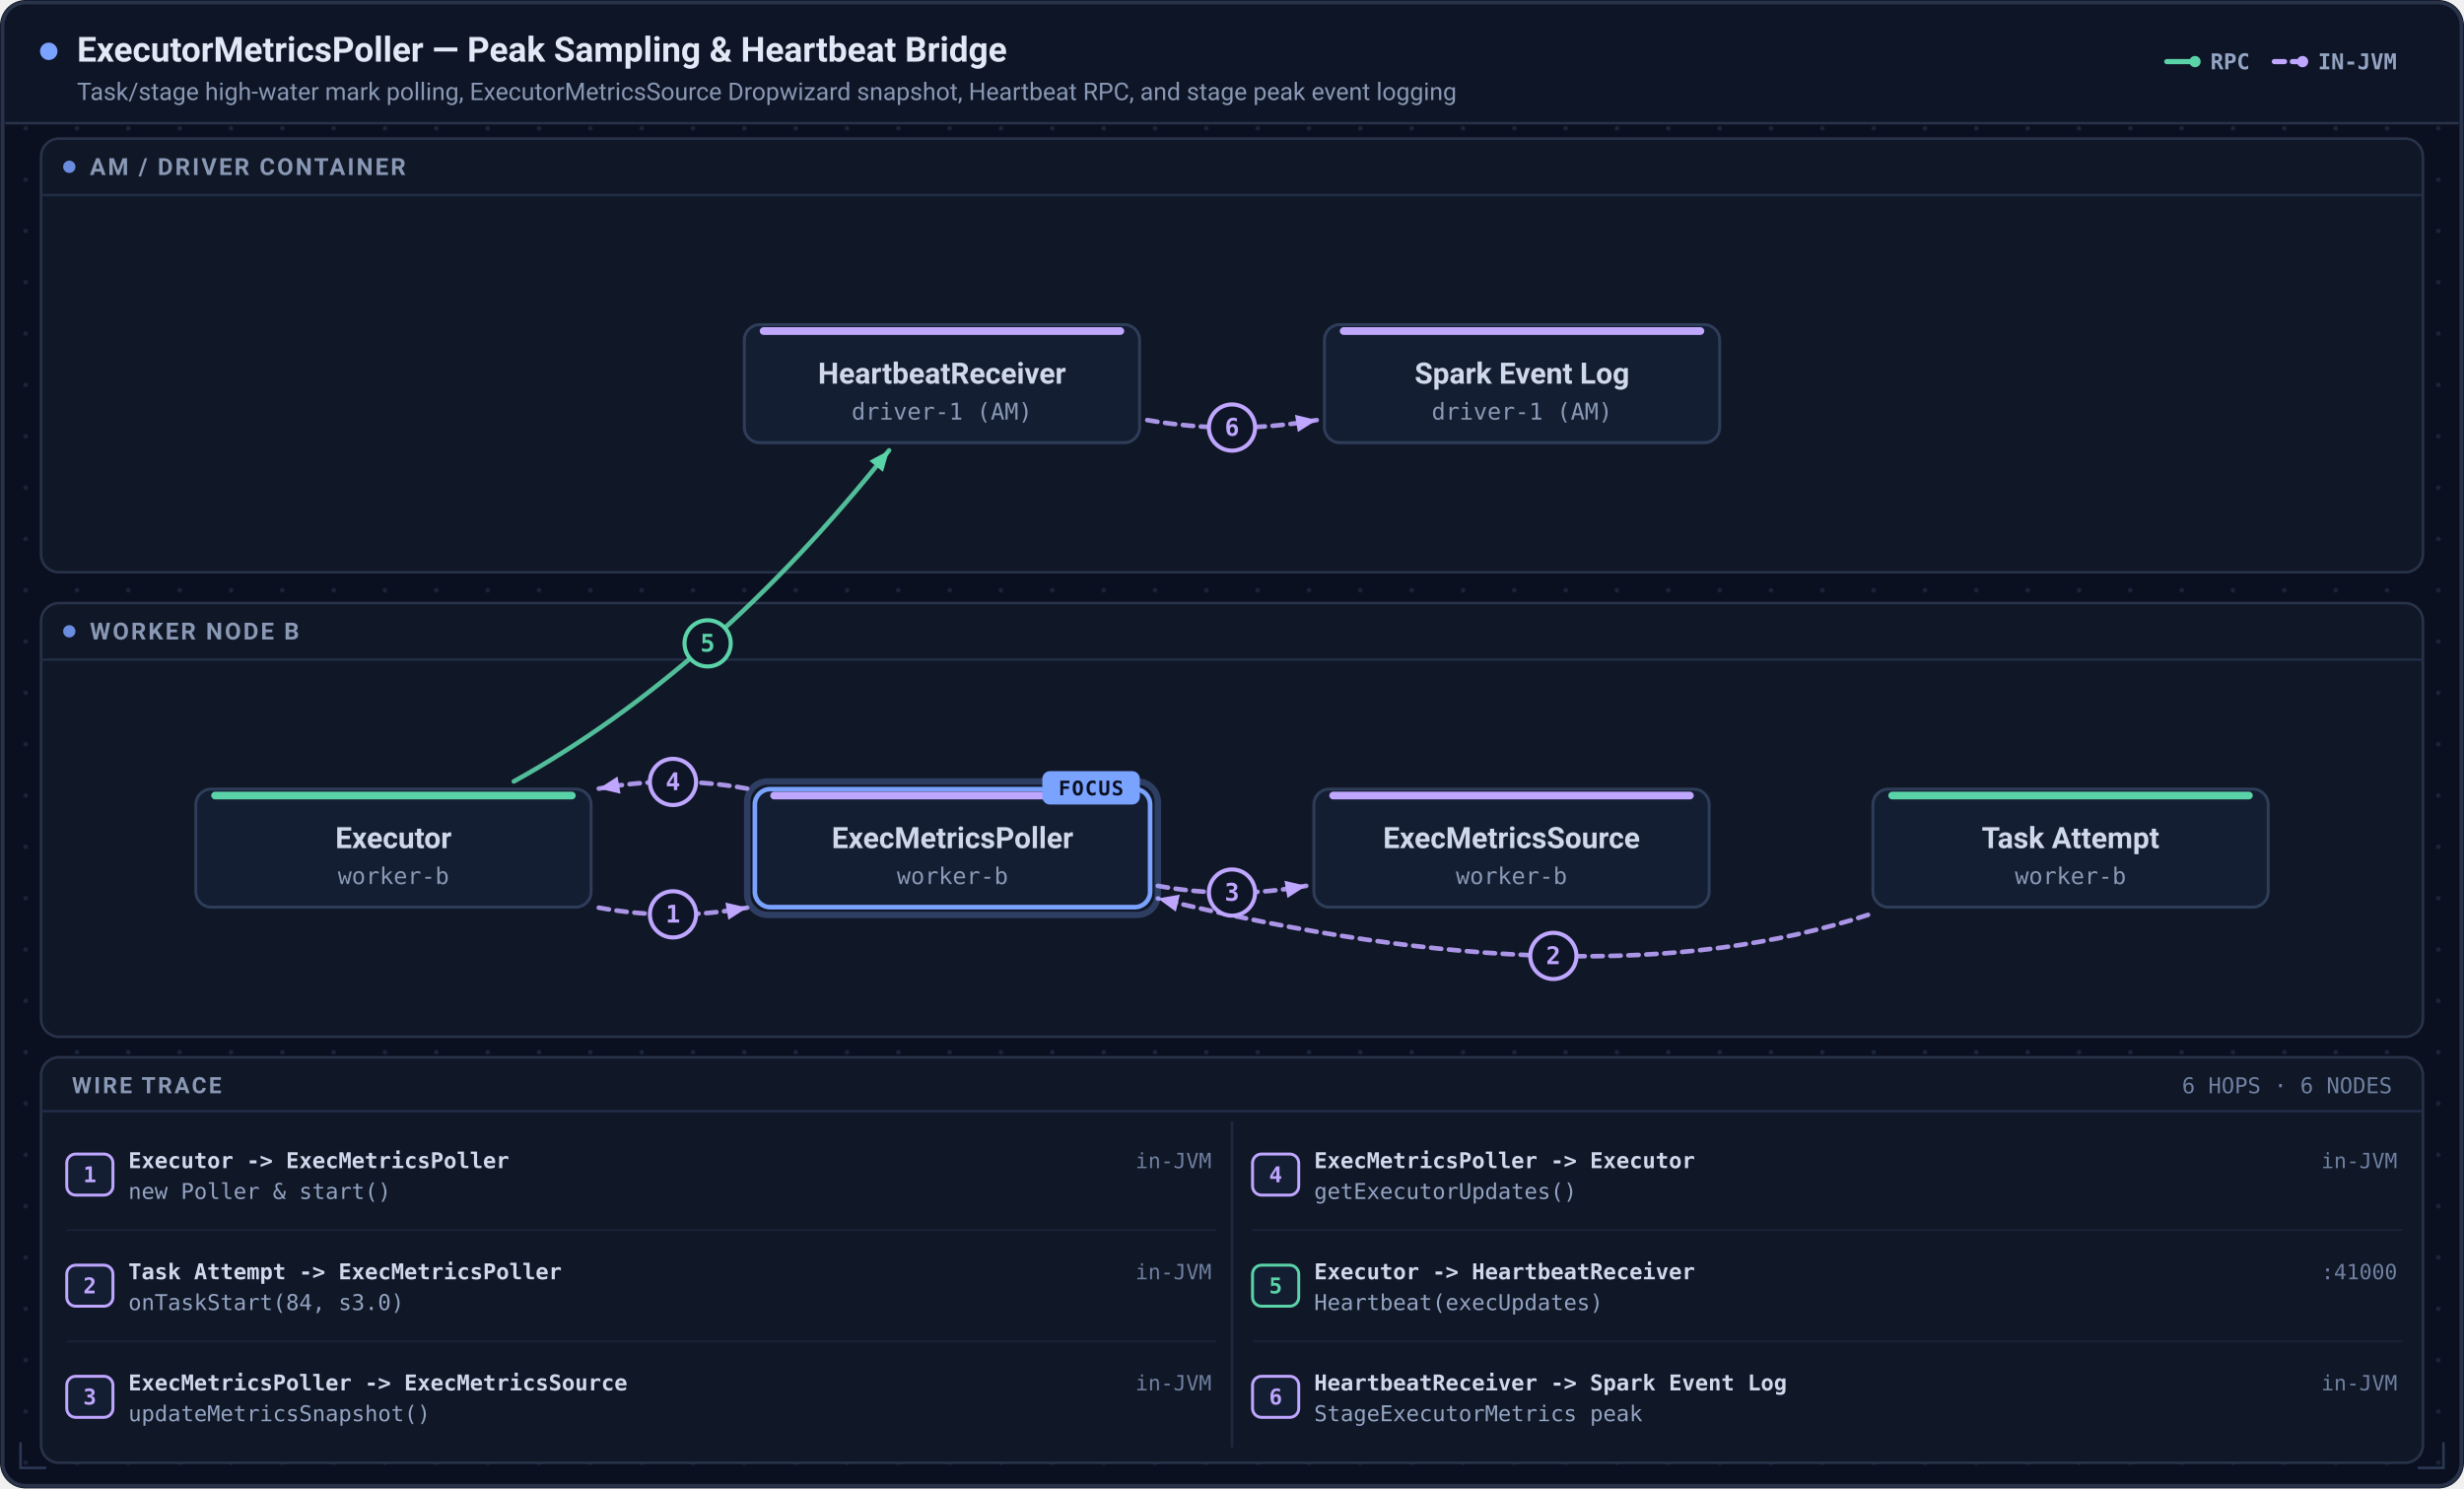
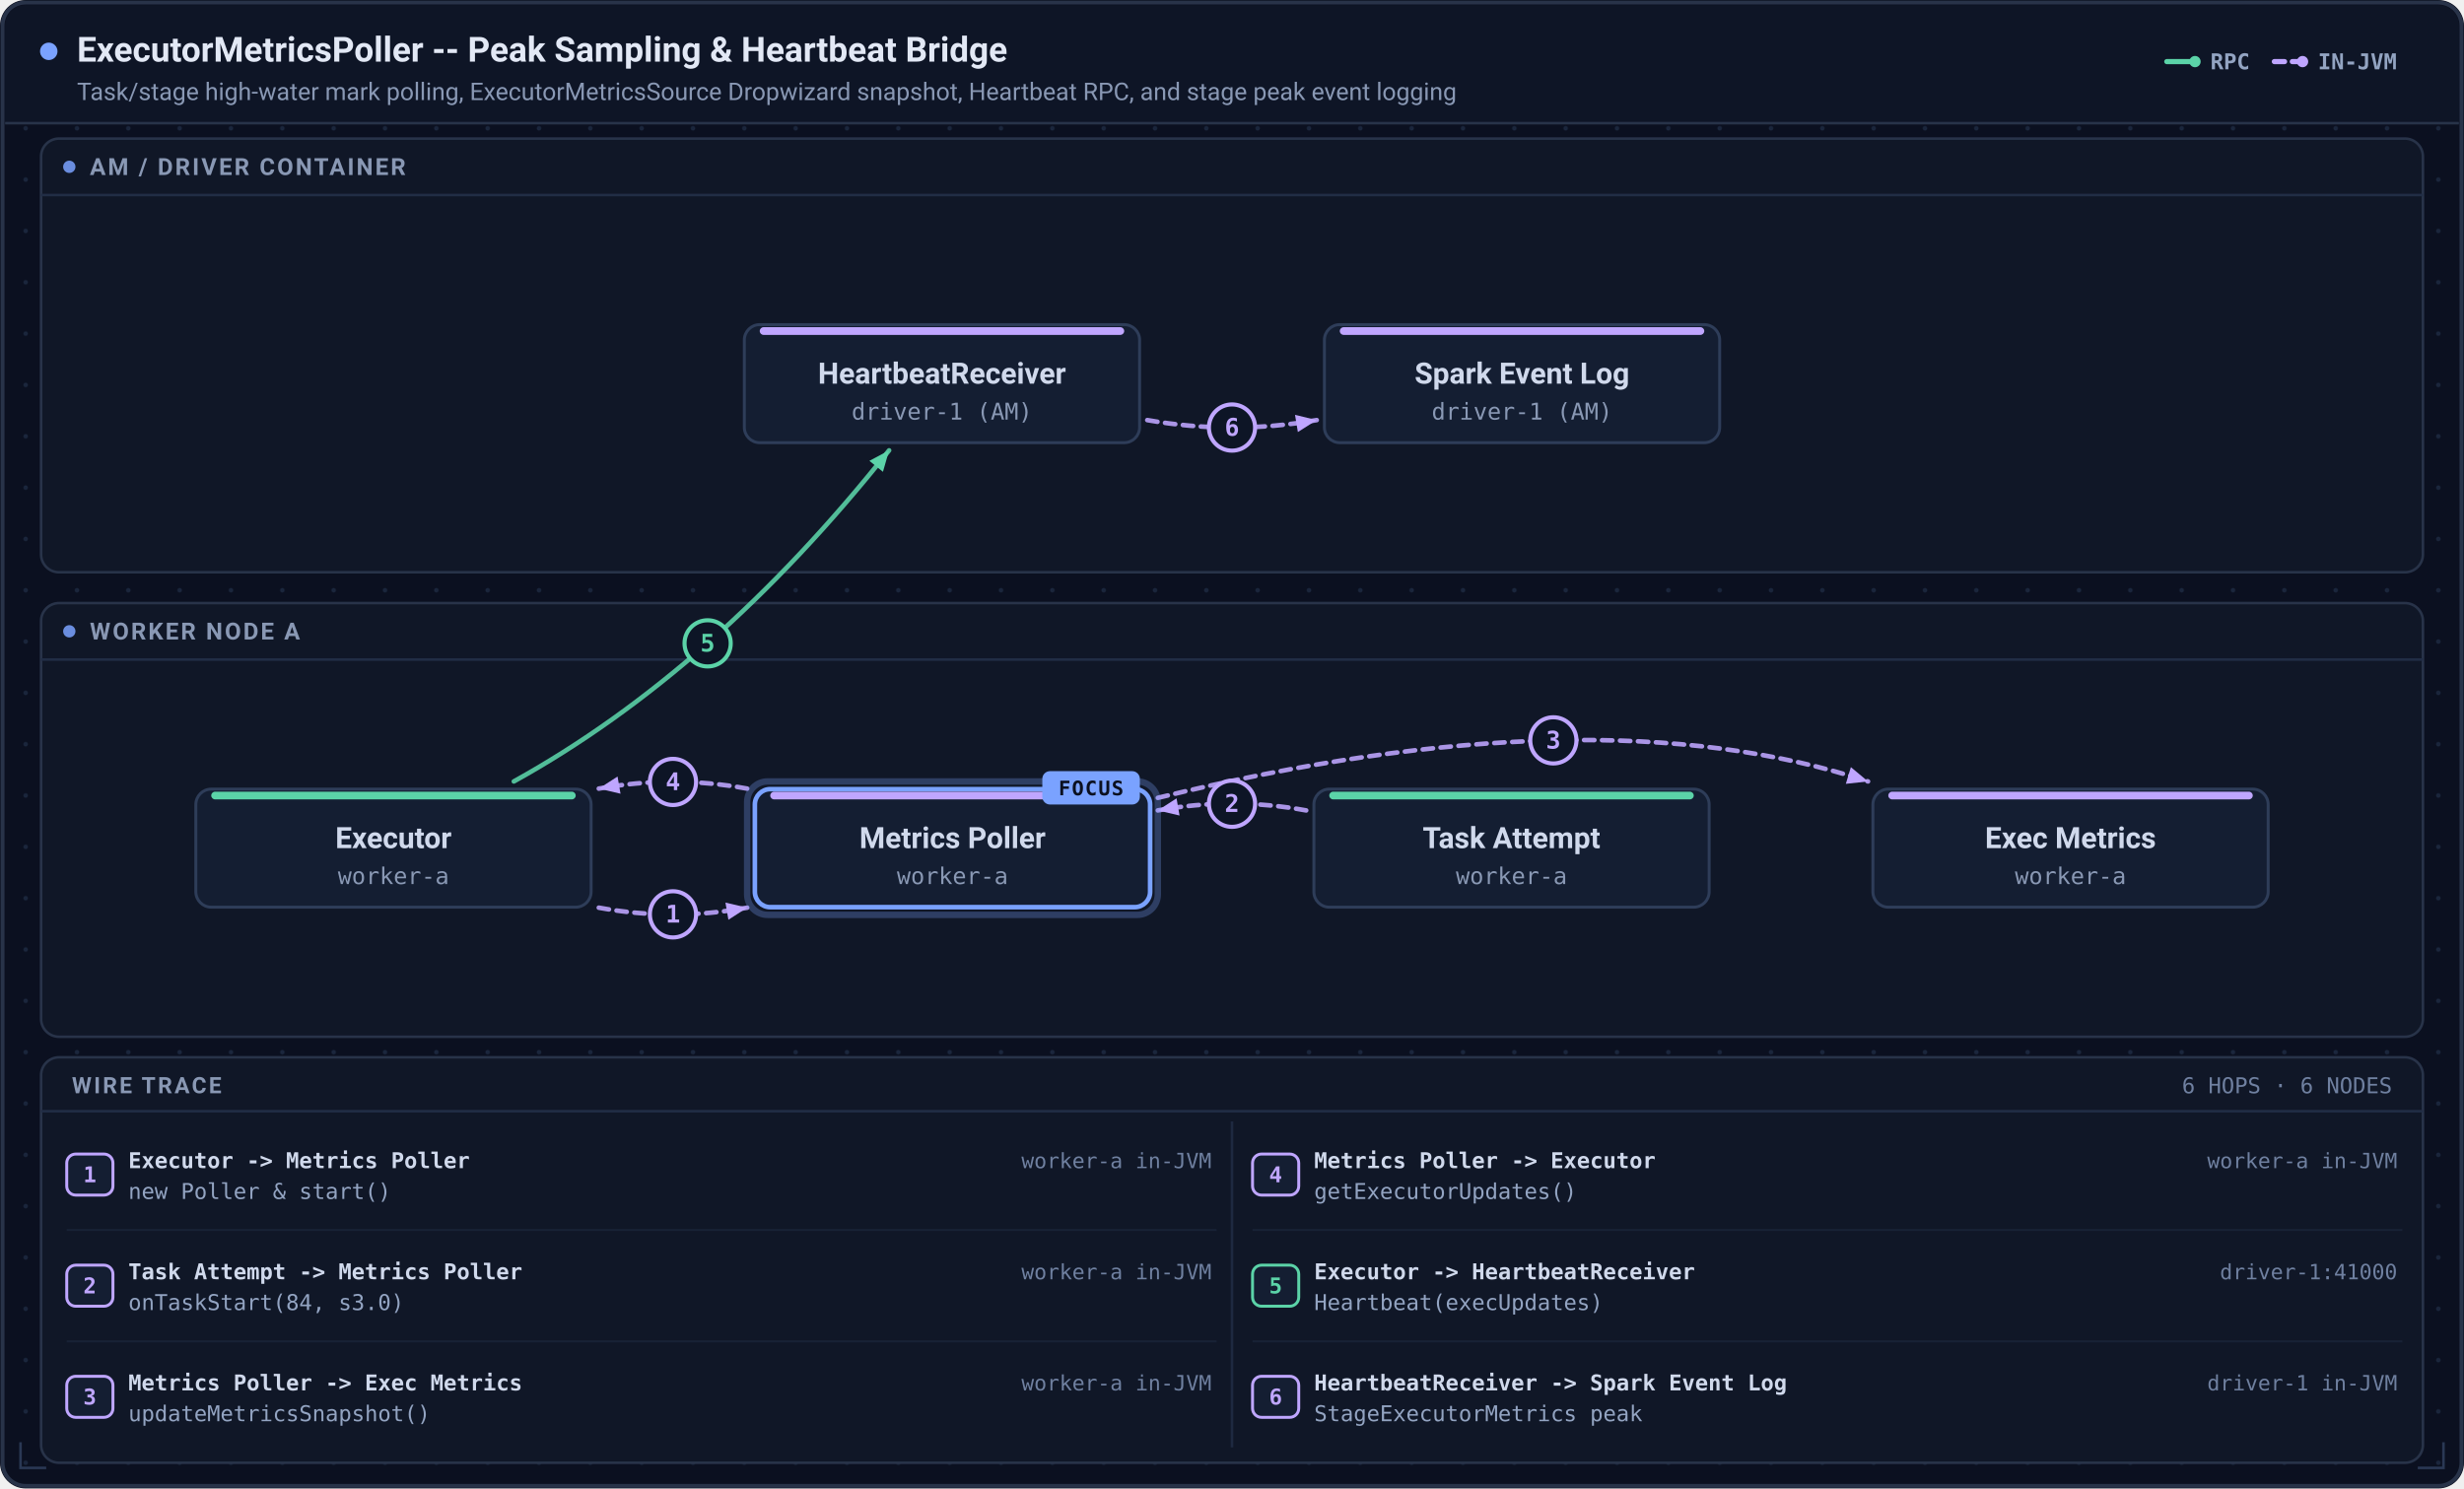
<svg xmlns="http://www.w3.org/2000/svg" width="960" height="580" viewBox="0 0 960 580" role="img" aria-labelledby="topo-title" aria-describedby="topo-desc">
  <defs>
    <pattern id="bp-grid" width="20" height="20" patternUnits="userSpaceOnUse">
      <circle cx="10" cy="10" r="0.9" fill="#1a253b" />
    </pattern>
  </defs>
  <style>
.f-sans { font-family: system-ui, -apple-system, 'Segoe UI', Roboto, Helvetica, Arial, sans-serif; }
.f-mono { font-family: ui-monospace, 'Cascadia Code', 'SFMono-Regular', Menlo, Consolas, monospace; }
@keyframes packet-travel {
  0% { transform: translate(233.3px, 353.7px); color: #bfa6ff; opacity: 0; }
  0.67% { transform: translate(233.3px, 353.7px); color: #bfa6ff; opacity: 1; }
  5.17% { transform: translate(252.4px, 356px); color: #bfa6ff; opacity: 1; }
  9.67% { transform: translate(272px, 356px); color: #bfa6ff; opacity: 1; }
  14.17% { transform: translate(291.1px, 353.7px); color: #bfa6ff; opacity: 1; }
  15.33% { transform: translate(291.1px, 353.7px); color: #bfa6ff; opacity: 0; }
-   16.00% { transform: translate(727.8px, 356.5px); color: #bfa6ff; opacity: 0; }
-   17.33% { transform: translate(727.8px, 356.5px); color: #bfa6ff; opacity: 1; }
-   21.83% { transform: translate(650.4px, 371.4px); color: #bfa6ff; opacity: 1; }
-   26.33% { transform: translate(556.3px, 369.2px); color: #bfa6ff; opacity: 1; }
-   30.83% { transform: translate(451.1px, 350.1px); color: #bfa6ff; opacity: 1; }
-   32.00% { transform: translate(451.1px, 350.1px); color: #bfa6ff; opacity: 0; }
-   32.67% { transform: translate(451.1px, 345.2px); color: #bfa6ff; opacity: 0; }
-   34.00% { transform: translate(451.1px, 345.2px); color: #bfa6ff; opacity: 1; }
-   38.50% { transform: translate(470.2px, 347.5px); color: #bfa6ff; opacity: 1; }
-   43.00% { transform: translate(489.8px, 347.5px); color: #bfa6ff; opacity: 1; }
-   47.50% { transform: translate(508.9px, 345.2px); color: #bfa6ff; opacity: 1; }
-   48.67% { transform: translate(508.9px, 345.2px); color: #bfa6ff; opacity: 0; }
+   16.00% { transform: translate(508.9px, 315.8px); color: #bfa6ff; opacity: 0; }
+   17.33% { transform: translate(508.9px, 315.8px); color: #bfa6ff; opacity: 1; }
+   21.83% { transform: translate(489.8px, 313.5px); color: #bfa6ff; opacity: 1; }
+   26.33% { transform: translate(470.2px, 313.5px); color: #bfa6ff; opacity: 1; }
+   30.83% { transform: translate(451.1px, 315.8px); color: #bfa6ff; opacity: 1; }
+   32.00% { transform: translate(451.1px, 315.8px); color: #bfa6ff; opacity: 0; }
+   32.67% { transform: translate(451.1px, 310.9px); color: #bfa6ff; opacity: 0; }
+   34.00% { transform: translate(451.1px, 310.9px); color: #bfa6ff; opacity: 1; }
+   38.50% { transform: translate(556.3px, 291.8px); color: #bfa6ff; opacity: 1; }
+   43.00% { transform: translate(650.4px, 289.6px); color: #bfa6ff; opacity: 1; }
+   47.50% { transform: translate(727.8px, 304.5px); color: #bfa6ff; opacity: 1; }
+   48.67% { transform: translate(727.8px, 304.5px); color: #bfa6ff; opacity: 0; }
  49.33% { transform: translate(291.1px, 307.3px); color: #bfa6ff; opacity: 0; }
  50.67% { transform: translate(291.1px, 307.3px); color: #bfa6ff; opacity: 1; }
  55.17% { transform: translate(272px, 305px); color: #bfa6ff; opacity: 1; }
  59.67% { transform: translate(252.4px, 305px); color: #bfa6ff; opacity: 1; }
  64.17% { transform: translate(233.3px, 307.3px); color: #bfa6ff; opacity: 1; }
  65.33% { transform: translate(233.3px, 307.3px); color: #bfa6ff; opacity: 0; }
  66.00% { transform: translate(200.2px, 304.5px); color: #5bd3a8; opacity: 0; }
  67.33% { transform: translate(200.2px, 304.5px); color: #5bd3a8; opacity: 1; }
  71.83% { transform: translate(250.6px, 271.4px); color: #5bd3a8; opacity: 1; }
  76.33% { transform: translate(300.3px, 227.5px); color: #5bd3a8; opacity: 1; }
  80.83% { transform: translate(346.4px, 175.5px); color: #5bd3a8; opacity: 1; }
  82.00% { transform: translate(346.4px, 175.5px); color: #5bd3a8; opacity: 0; }
  82.67% { transform: translate(447px, 163.7px); color: #bfa6ff; opacity: 0; }
  84.00% { transform: translate(447px, 163.7px); color: #bfa6ff; opacity: 1; }
  88.50% { transform: translate(468.8px, 166.2px); color: #bfa6ff; opacity: 1; }
  93.00% { transform: translate(491.2px, 166.2px); color: #bfa6ff; opacity: 1; }
  97.50% { transform: translate(513px, 163.7px); color: #bfa6ff; opacity: 1; }
  98.67% { transform: translate(513px, 163.7px); color: #bfa6ff; opacity: 0; }
  100% { transform: translate(233.3px, 353.7px); color: #bfa6ff; opacity: 0; }
}
#packet-orb {
  opacity: 0;
  animation: packet-travel 9s linear infinite;
}
@media (prefers-reduced-motion: reduce) {
  #packet-orb { display: none; animation: none; }
}
</style>
  <rect x="0" y="0" width="960" height="580" rx="10" fill="#0b1020" />
  <rect x="1" y="1" width="958" height="578" rx="9" fill="url(#bp-grid)" />
  <rect x="1" y="1" width="958" height="578" rx="9" fill="none" stroke="#283349" stroke-width="1.5" />
  <g stroke="#344666" stroke-width="1" fill="none" opacity="0.75">
    <path d="M 8 18 V 8 H 18" />
    <path d="M 942 8 H 952 V 18" />
    <path d="M 8 562 V 572 H 18" />
    <path d="M 942 572 H 952 V 562" />
  </g>
  <g class="header-band">
    <path d="M 10 2 H 950 A 8 8 0 0 1 958 10 V 48 H 2 V 10 A 8 8 0 0 1 10 2 Z" fill="#0e1526" />
    <line x1="2" y1="48" x2="958" y2="48" stroke="#283349" stroke-width="1" />
    <circle cx="19" cy="20" r="3.4" fill="#7aa2ff" />
-     <text class="f-sans" x="30" y="24" fill="#e2e8f5" font-size="13.5" font-weight="700">ExecutorMetricsPoller — Peak Sampling &amp; Heartbeat Bridge</text>
+     <text class="f-sans" x="30" y="24" fill="#e2e8f5" font-size="13.5" font-weight="700">ExecutorMetricsPoller -- Peak Sampling &amp; Heartbeat Bridge</text>
    <text class="f-sans" x="30" y="39" fill="#8998b4" font-size="9.5">Task/stage high-water mark polling, ExecutorMetricsSource Dropwizard snapshot, Heartbeat RPC, and stage peak event logging</text>
    <g class="channel-legend">
      <line x1="844.2" y1="24" x2="855.2" y2="24" stroke="#5bd3a8" stroke-width="2" stroke-linecap="round" />
      <circle cx="855.2" cy="24" r="2.2" fill="#5bd3a8" />
      <text class="f-mono" x="861.2" y="27" fill="#93a4c2" font-size="8.5" font-weight="600">RPC</text>
      <line x1="886.1" y1="24" x2="897.1" y2="24" stroke="#bfa6ff" stroke-width="2" stroke-dasharray="4 3" stroke-linecap="round" />
      <circle cx="897.1" cy="24" r="2.2" fill="#bfa6ff" />
      <text class="f-mono" x="903.1" y="27" fill="#93a4c2" font-size="8.5" font-weight="600">IN-JVM</text>
    </g>
  </g>
  <g class="topology-stage">
    <g class="host-zone" data-zone="driver-jvm">
      <rect x="16" y="54" width="928" height="169" rx="7" fill="#101727" stroke="#283349" stroke-width="1" />
      <line x1="16" y1="76" x2="944" y2="76" stroke="#212d45" stroke-width="1" />
      <circle cx="27" cy="65" r="2.4" fill="#7aa2ff" fill-opacity="0.85" />
      <text class="f-sans" x="35" y="68.2" fill="#8998b4" font-size="9.2" font-weight="700" letter-spacing="0.09em">AM / DRIVER CONTAINER</text>
    </g>
-     <g class="host-zone" data-zone="worker-node-b">
+     <g class="host-zone" data-zone="worker-node-a">
      <rect x="16" y="235" width="928" height="169" rx="7" fill="#101727" stroke="#283349" stroke-width="1" />
      <line x1="16" y1="257" x2="944" y2="257" stroke="#212d45" stroke-width="1" />
      <circle cx="27" cy="246" r="2.4" fill="#7aa2ff" fill-opacity="0.85" />
-       <text class="f-sans" x="35" y="249.2" fill="#8998b4" font-size="9.2" font-weight="700" letter-spacing="0.09em">WORKER NODE B</text>
-     </g>
-     <g class="topo-edge" data-from="executor" data-to="executor-metrics-poller">
+       <text class="f-sans" x="35" y="249.2" fill="#8998b4" font-size="9.2" font-weight="700" letter-spacing="0.09em">WORKER NODE A</text>
+     </g>
+     <g class="topo-edge" data-from="executor" data-to="exec-poller">
      <path d="M 233.3 353.7 Q 262.2 359 291.1 353.7" fill="none" stroke="#bfa6ff" stroke-width="1.8" stroke-opacity="0.88" stroke-dasharray="4 3" stroke-linecap="round" />
      <polygon points="-8,-3.4 0,0 -8,3.4" fill="#bfa6ff" transform="translate(291.1, 353.7) rotate(-9.8)" />
    </g>
-     <g class="topo-edge" data-from="task-attempt" data-to="executor-metrics-poller">
-       <path d="M 727.8 356.5 Q 620.9 391.7 451.1 350.1" fill="none" stroke="#bfa6ff" stroke-width="1.8" stroke-opacity="0.88" stroke-dasharray="4 3" stroke-linecap="round" />
-       <polygon points="-8,-3.4 0,0 -8,3.4" fill="#bfa6ff" transform="translate(451.1, 350.1) rotate(-166.8)" />
-     </g>
-     <g class="topo-edge" data-from="executor-metrics-poller" data-to="exec-metrics-source">
-       <path d="M 451.1 345.2 Q 480 350.5 508.9 345.2" fill="none" stroke="#bfa6ff" stroke-width="1.8" stroke-opacity="0.88" stroke-dasharray="4 3" stroke-linecap="round" />
-       <polygon points="-8,-3.4 0,0 -8,3.4" fill="#bfa6ff" transform="translate(508.9, 345.2) rotate(-9.8)" />
-     </g>
-     <g class="topo-edge" data-from="executor-metrics-poller" data-to="executor">
+     <g class="topo-edge" data-from="task-attempt" data-to="exec-poller">
+       <path d="M 508.9 315.8 Q 480 310.5 451.1 315.8" fill="none" stroke="#bfa6ff" stroke-width="1.8" stroke-opacity="0.88" stroke-dasharray="4 3" stroke-linecap="round" />
+       <polygon points="-8,-3.4 0,0 -8,3.4" fill="#bfa6ff" transform="translate(451.1, 315.8) rotate(170.2)" />
+     </g>
+     <g class="topo-edge" data-from="exec-poller" data-to="exec-metrics-system">
+       <path d="M 451.1 310.9 Q 620.9 269.3 727.8 304.5" fill="none" stroke="#bfa6ff" stroke-width="1.8" stroke-opacity="0.88" stroke-dasharray="4 3" stroke-linecap="round" />
+       <polygon points="-8,-3.4 0,0 -8,3.4" fill="#bfa6ff" transform="translate(727.8, 304.5) rotate(16.8)" />
+     </g>
+     <g class="topo-edge" data-from="exec-poller" data-to="executor">
      <path d="M 291.1 307.3 Q 262.2 302 233.3 307.3" fill="none" stroke="#bfa6ff" stroke-width="1.8" stroke-opacity="0.88" stroke-dasharray="4 3" stroke-linecap="round" />
      <polygon points="-8,-3.4 0,0 -8,3.4" fill="#bfa6ff" transform="translate(233.3, 307.3) rotate(170.2)" />
    </g>
    <g class="topo-edge" data-from="executor" data-to="heartbeat-receiver">
      <path d="M 200.2 304.5 Q 278.2 261.3 346.4 175.5" fill="none" stroke="#5bd3a8" stroke-width="1.8" stroke-opacity="0.88" stroke-linecap="round" />
      <polygon points="-8,-3.4 0,0 -8,3.4" fill="#5bd3a8" transform="translate(346.4, 175.5) rotate(-51)" />
    </g>
    <g class="topo-edge" data-from="heartbeat-receiver" data-to="event-log">
      <path d="M 447 163.7 Q 480 169.5 513 163.7" fill="none" stroke="#bfa6ff" stroke-width="1.8" stroke-opacity="0.88" stroke-dasharray="4 3" stroke-linecap="round" />
      <polygon points="-8,-3.4 0,0 -8,3.4" fill="#bfa6ff" transform="translate(513, 163.7) rotate(-9.4)" />
    </g>
    <g class="topo-node" data-id="heartbeat-receiver">
      <rect x="290" y="126.5" width="154" height="46" rx="6" fill="#141e32" stroke="#2e3d59" stroke-width="1.15" />
      <rect x="296" y="127.5" width="142" height="3" rx="1.5" fill="#bfa6ff" />
      <text class="f-sans" x="367" y="149.5" text-anchor="middle" fill="#d0d9ec" font-size="11.5" font-weight="700">HeartbeatReceiver</text>
      <text class="f-mono" x="367" y="163.5" text-anchor="middle" fill="#8998b4" font-size="9">driver-1 (AM)</text>
    </g>
    <g class="topo-node" data-id="event-log">
      <rect x="516" y="126.5" width="154" height="46" rx="6" fill="#141e32" stroke="#2e3d59" stroke-width="1.15" />
      <rect x="522" y="127.5" width="142" height="3" rx="1.5" fill="#bfa6ff" />
      <text class="f-sans" x="593" y="149.5" text-anchor="middle" fill="#d0d9ec" font-size="11.5" font-weight="700">Spark Event Log</text>
      <text class="f-mono" x="593" y="163.5" text-anchor="middle" fill="#8998b4" font-size="9">driver-1 (AM)</text>
    </g>
    <g class="topo-node" data-id="executor">
      <rect x="76.3" y="307.5" width="154" height="46" rx="6" fill="#141e32" stroke="#2e3d59" stroke-width="1.15" />
      <rect x="82.3" y="308.5" width="142" height="3" rx="1.5" fill="#5bd3a8" />
      <text class="f-sans" x="153.3" y="330.5" text-anchor="middle" fill="#d0d9ec" font-size="11.5" font-weight="700">Executor</text>
-       <text class="f-mono" x="153.3" y="344.5" text-anchor="middle" fill="#8998b4" font-size="9">worker-b</text>
-     </g>
-     <g class="topo-node" data-id="executor-metrics-poller">
+       <text class="f-mono" x="153.3" y="344.5" text-anchor="middle" fill="#8998b4" font-size="9">worker-a</text>
+     </g>
+     <g class="topo-node" data-id="exec-poller">
      <rect x="291.1" y="304.5" width="160" height="52" rx="8" fill="none" stroke="#7aa2ff" stroke-opacity="0.28" stroke-width="2.5" />
      <rect x="294.1" y="307.5" width="154" height="46" rx="6" fill="#141e32" stroke="#7aa2ff" stroke-width="1.8" />
      <rect x="300.1" y="308.5" width="142" height="3" rx="1.5" fill="#bfa6ff" />
-       <text class="f-sans" x="371.1" y="330.5" text-anchor="middle" fill="#d0d9ec" font-size="11.5" font-weight="700">ExecMetricsPoller</text>
-       <text class="f-mono" x="371.1" y="344.5" text-anchor="middle" fill="#8998b4" font-size="9">worker-b</text>
+       <text class="f-sans" x="371.1" y="330.5" text-anchor="middle" fill="#d0d9ec" font-size="11.5" font-weight="700">Metrics Poller</text>
+       <text class="f-mono" x="371.1" y="344.5" text-anchor="middle" fill="#8998b4" font-size="9">worker-a</text>
      <g transform="translate(406.1, 300.5)">
        <rect x="0" y="0" width="38" height="13" rx="3" fill="#7aa2ff" />
        <text class="f-mono" x="19" y="9.4" text-anchor="middle" fill="#0b1020" font-size="7.8" font-weight="700" letter-spacing="0.06em">FOCUS</text>
      </g>
    </g>
-     <g class="topo-node" data-id="exec-metrics-source">
+     <g class="topo-node" data-id="task-attempt">
      <rect x="511.9" y="307.5" width="154" height="46" rx="6" fill="#141e32" stroke="#2e3d59" stroke-width="1.15" />
-       <rect x="517.9" y="308.5" width="142" height="3" rx="1.5" fill="#bfa6ff" />
-       <text class="f-sans" x="588.9" y="330.5" text-anchor="middle" fill="#d0d9ec" font-size="11.5" font-weight="700">ExecMetricsSource</text>
-       <text class="f-mono" x="588.9" y="344.5" text-anchor="middle" fill="#8998b4" font-size="9">worker-b</text>
-     </g>
-     <g class="topo-node" data-id="task-attempt">
+       <rect x="517.9" y="308.5" width="142" height="3" rx="1.5" fill="#5bd3a8" />
+       <text class="f-sans" x="588.9" y="330.5" text-anchor="middle" fill="#d0d9ec" font-size="11.5" font-weight="700">Task Attempt</text>
+       <text class="f-mono" x="588.9" y="344.5" text-anchor="middle" fill="#8998b4" font-size="9">worker-a</text>
+     </g>
+     <g class="topo-node" data-id="exec-metrics-system">
      <rect x="729.7" y="307.5" width="154" height="46" rx="6" fill="#141e32" stroke="#2e3d59" stroke-width="1.15" />
-       <rect x="735.7" y="308.5" width="142" height="3" rx="1.5" fill="#5bd3a8" />
-       <text class="f-sans" x="806.7" y="330.5" text-anchor="middle" fill="#d0d9ec" font-size="11.5" font-weight="700">Task Attempt</text>
-       <text class="f-mono" x="806.7" y="344.5" text-anchor="middle" fill="#8998b4" font-size="9">worker-b</text>
+       <rect x="735.7" y="308.5" width="142" height="3" rx="1.5" fill="#bfa6ff" />
+       <text class="f-sans" x="806.7" y="330.5" text-anchor="middle" fill="#d0d9ec" font-size="11.5" font-weight="700">Exec Metrics</text>
+       <text class="f-mono" x="806.7" y="344.5" text-anchor="middle" fill="#8998b4" font-size="9">worker-a</text>
    </g>
    <g class="hop-badge" data-hop="1">
      <circle cx="262.2" cy="356.3" r="9" fill="#0d1526" stroke="#bfa6ff" stroke-width="1.6" />
      <text class="f-mono" x="262.2" y="359.5" text-anchor="middle" fill="#bfa6ff" font-size="9.5" font-weight="700">1</text>
    </g>
    <g class="hop-badge" data-hop="2">
-       <circle cx="605.2" cy="372.5" r="9" fill="#0d1526" stroke="#bfa6ff" stroke-width="1.6" />
-       <text class="f-mono" x="605.2" y="375.7" text-anchor="middle" fill="#bfa6ff" font-size="9.5" font-weight="700">2</text>
+       <circle cx="480" cy="313.2" r="9" fill="#0d1526" stroke="#bfa6ff" stroke-width="1.6" />
+       <text class="f-mono" x="480" y="316.4" text-anchor="middle" fill="#bfa6ff" font-size="9.5" font-weight="700">2</text>
    </g>
    <g class="hop-badge" data-hop="3">
-       <circle cx="480" cy="347.8" r="9" fill="#0d1526" stroke="#bfa6ff" stroke-width="1.6" />
-       <text class="f-mono" x="480" y="351" text-anchor="middle" fill="#bfa6ff" font-size="9.5" font-weight="700">3</text>
+       <circle cx="605.2" cy="288.5" r="9" fill="#0d1526" stroke="#bfa6ff" stroke-width="1.6" />
+       <text class="f-mono" x="605.2" y="291.7" text-anchor="middle" fill="#bfa6ff" font-size="9.5" font-weight="700">3</text>
    </g>
    <g class="hop-badge" data-hop="4">
      <circle cx="262.2" cy="304.7" r="9" fill="#0d1526" stroke="#bfa6ff" stroke-width="1.6" />
      <text class="f-mono" x="262.2" y="307.9" text-anchor="middle" fill="#bfa6ff" font-size="9.5" font-weight="700">4</text>
    </g>
    <g class="hop-badge" data-hop="5">
      <circle cx="275.7" cy="250.7" r="9" fill="#0d1526" stroke="#5bd3a8" stroke-width="1.6" />
      <text class="f-mono" x="275.7" y="253.9" text-anchor="middle" fill="#5bd3a8" font-size="9.5" font-weight="700">5</text>
    </g>
    <g class="hop-badge" data-hop="6">
      <circle cx="480" cy="166.6" r="9" fill="#0d1526" stroke="#bfa6ff" stroke-width="1.6" />
      <text class="f-mono" x="480" y="169.8" text-anchor="middle" fill="#bfa6ff" font-size="9.5" font-weight="700">6</text>
    </g>
    <g id="packet-orb" aria-hidden="true">
      <circle cx="0" cy="0" r="11" fill="currentColor" fill-opacity="0.22" />
      <circle cx="0" cy="0" r="6.2" fill="currentColor" fill-opacity="0.48" />
      <circle cx="0" cy="0" r="3.4" fill="#ffffff" stroke="currentColor" stroke-width="1.5" />
    </g>
  </g>
  <g class="wire-trace-strip">
    <rect x="16" y="412" width="928" height="158" rx="7" fill="#101727" stroke="#283349" stroke-width="1" />
    <line x1="16" y1="433" x2="944" y2="433" stroke="#212d45" stroke-width="1" />
    <text class="f-sans" x="28" y="426" fill="#8998b4" font-size="8.8" font-weight="700" letter-spacing="0.1em">WIRE TRACE</text>
    <text class="f-mono" x="932" y="426" text-anchor="end" fill="#6f80a0" font-size="8.5">6 HOPS · 6 NODES</text>
    <line x1="480" y1="437" x2="480" y2="564" stroke="#1e2940" stroke-width="1" />
    <g class="trace-row" data-hop="1">
      <rect x="26" y="449.7" width="18" height="16" rx="3.5" fill="#141e32" stroke="#bfa6ff" stroke-width="1.15" />
      <text class="f-mono" x="35" y="460.7" text-anchor="middle" fill="#bfa6ff" font-size="8.5" font-weight="700">1</text>
-       <text class="f-mono" x="50" y="455.2" fill="#d0d9ec" font-size="8.5" font-weight="600">Executor -&gt; ExecMetricsPoller</text>
-       <text class="f-mono" x="472" y="455.2" text-anchor="end" fill="#6f80a0" font-size="8.2">in-JVM</text>
+       <text class="f-mono" x="50" y="455.2" fill="#d0d9ec" font-size="8.5" font-weight="600">Executor -&gt; Metrics Poller</text>
+       <text class="f-mono" x="472" y="455.2" text-anchor="end" fill="#6f80a0" font-size="8.2">worker-a in-JVM</text>
      <text class="f-mono" x="50" y="467.2" fill="#93a4c2" font-size="8.5">new Poller &amp; start()</text>
    </g>
    <g class="trace-row" data-hop="2">
      <line x1="26" y1="479.3" x2="474" y2="479.3" stroke="#182236" stroke-width="0.75" />
      <rect x="26" y="493" width="18" height="16" rx="3.5" fill="#141e32" stroke="#bfa6ff" stroke-width="1.15" />
      <text class="f-mono" x="35" y="504" text-anchor="middle" fill="#bfa6ff" font-size="8.5" font-weight="700">2</text>
-       <text class="f-mono" x="50" y="498.5" fill="#d0d9ec" font-size="8.5" font-weight="600">Task Attempt -&gt; ExecMetricsPoller</text>
-       <text class="f-mono" x="472" y="498.5" text-anchor="end" fill="#6f80a0" font-size="8.2">in-JVM</text>
+       <text class="f-mono" x="50" y="498.5" fill="#d0d9ec" font-size="8.5" font-weight="600">Task Attempt -&gt; Metrics Poller</text>
+       <text class="f-mono" x="472" y="498.5" text-anchor="end" fill="#6f80a0" font-size="8.2">worker-a in-JVM</text>
      <text class="f-mono" x="50" y="510.5" fill="#93a4c2" font-size="8.5">onTaskStart(84, s3.0)</text>
    </g>
    <g class="trace-row" data-hop="3">
      <line x1="26" y1="522.7" x2="474" y2="522.7" stroke="#182236" stroke-width="0.75" />
      <rect x="26" y="536.3" width="18" height="16" rx="3.5" fill="#141e32" stroke="#bfa6ff" stroke-width="1.15" />
      <text class="f-mono" x="35" y="547.3" text-anchor="middle" fill="#bfa6ff" font-size="8.5" font-weight="700">3</text>
-       <text class="f-mono" x="50" y="541.8" fill="#d0d9ec" font-size="8.5" font-weight="600">ExecMetricsPoller -&gt; ExecMetricsSource</text>
-       <text class="f-mono" x="472" y="541.8" text-anchor="end" fill="#6f80a0" font-size="8.2">in-JVM</text>
+       <text class="f-mono" x="50" y="541.8" fill="#d0d9ec" font-size="8.5" font-weight="600">Metrics Poller -&gt; Exec Metrics</text>
+       <text class="f-mono" x="472" y="541.8" text-anchor="end" fill="#6f80a0" font-size="8.2">worker-a in-JVM</text>
      <text class="f-mono" x="50" y="553.8" fill="#93a4c2" font-size="8.5">updateMetricsSnapshot()</text>
    </g>
    <g class="trace-row" data-hop="4">
      <rect x="488" y="449.7" width="18" height="16" rx="3.5" fill="#141e32" stroke="#bfa6ff" stroke-width="1.15" />
      <text class="f-mono" x="497" y="460.7" text-anchor="middle" fill="#bfa6ff" font-size="8.5" font-weight="700">4</text>
-       <text class="f-mono" x="512" y="455.2" fill="#d0d9ec" font-size="8.5" font-weight="600">ExecMetricsPoller -&gt; Executor</text>
-       <text class="f-mono" x="934" y="455.2" text-anchor="end" fill="#6f80a0" font-size="8.2">in-JVM</text>
+       <text class="f-mono" x="512" y="455.2" fill="#d0d9ec" font-size="8.5" font-weight="600">Metrics Poller -&gt; Executor</text>
+       <text class="f-mono" x="934" y="455.2" text-anchor="end" fill="#6f80a0" font-size="8.2">worker-a in-JVM</text>
      <text class="f-mono" x="512" y="467.2" fill="#93a4c2" font-size="8.5">getExecutorUpdates()</text>
    </g>
    <g class="trace-row" data-hop="5">
      <line x1="488" y1="479.3" x2="936" y2="479.3" stroke="#182236" stroke-width="0.75" />
      <rect x="488" y="493" width="18" height="16" rx="3.5" fill="#141e32" stroke="#5bd3a8" stroke-width="1.15" />
      <text class="f-mono" x="497" y="504" text-anchor="middle" fill="#5bd3a8" font-size="8.5" font-weight="700">5</text>
      <text class="f-mono" x="512" y="498.5" fill="#d0d9ec" font-size="8.5" font-weight="600">Executor -&gt; HeartbeatReceiver</text>
-       <text class="f-mono" x="934" y="498.5" text-anchor="end" fill="#6f80a0" font-size="8.2">:41000</text>
+       <text class="f-mono" x="934" y="498.5" text-anchor="end" fill="#6f80a0" font-size="8.2">driver-1:41000</text>
      <text class="f-mono" x="512" y="510.5" fill="#93a4c2" font-size="8.5">Heartbeat(execUpdates)</text>
    </g>
    <g class="trace-row" data-hop="6">
      <line x1="488" y1="522.7" x2="936" y2="522.7" stroke="#182236" stroke-width="0.75" />
      <rect x="488" y="536.3" width="18" height="16" rx="3.5" fill="#141e32" stroke="#bfa6ff" stroke-width="1.15" />
      <text class="f-mono" x="497" y="547.3" text-anchor="middle" fill="#bfa6ff" font-size="8.5" font-weight="700">6</text>
      <text class="f-mono" x="512" y="541.8" fill="#d0d9ec" font-size="8.5" font-weight="600">HeartbeatReceiver -&gt; Spark Event Log</text>
-       <text class="f-mono" x="934" y="541.8" text-anchor="end" fill="#6f80a0" font-size="8.2">in-JVM</text>
+       <text class="f-mono" x="934" y="541.8" text-anchor="end" fill="#6f80a0" font-size="8.2">driver-1 in-JVM</text>
      <text class="f-mono" x="512" y="553.8" fill="#93a4c2" font-size="8.5">StageExecutorMetrics peak</text>
    </g>
  </g>
</svg>
